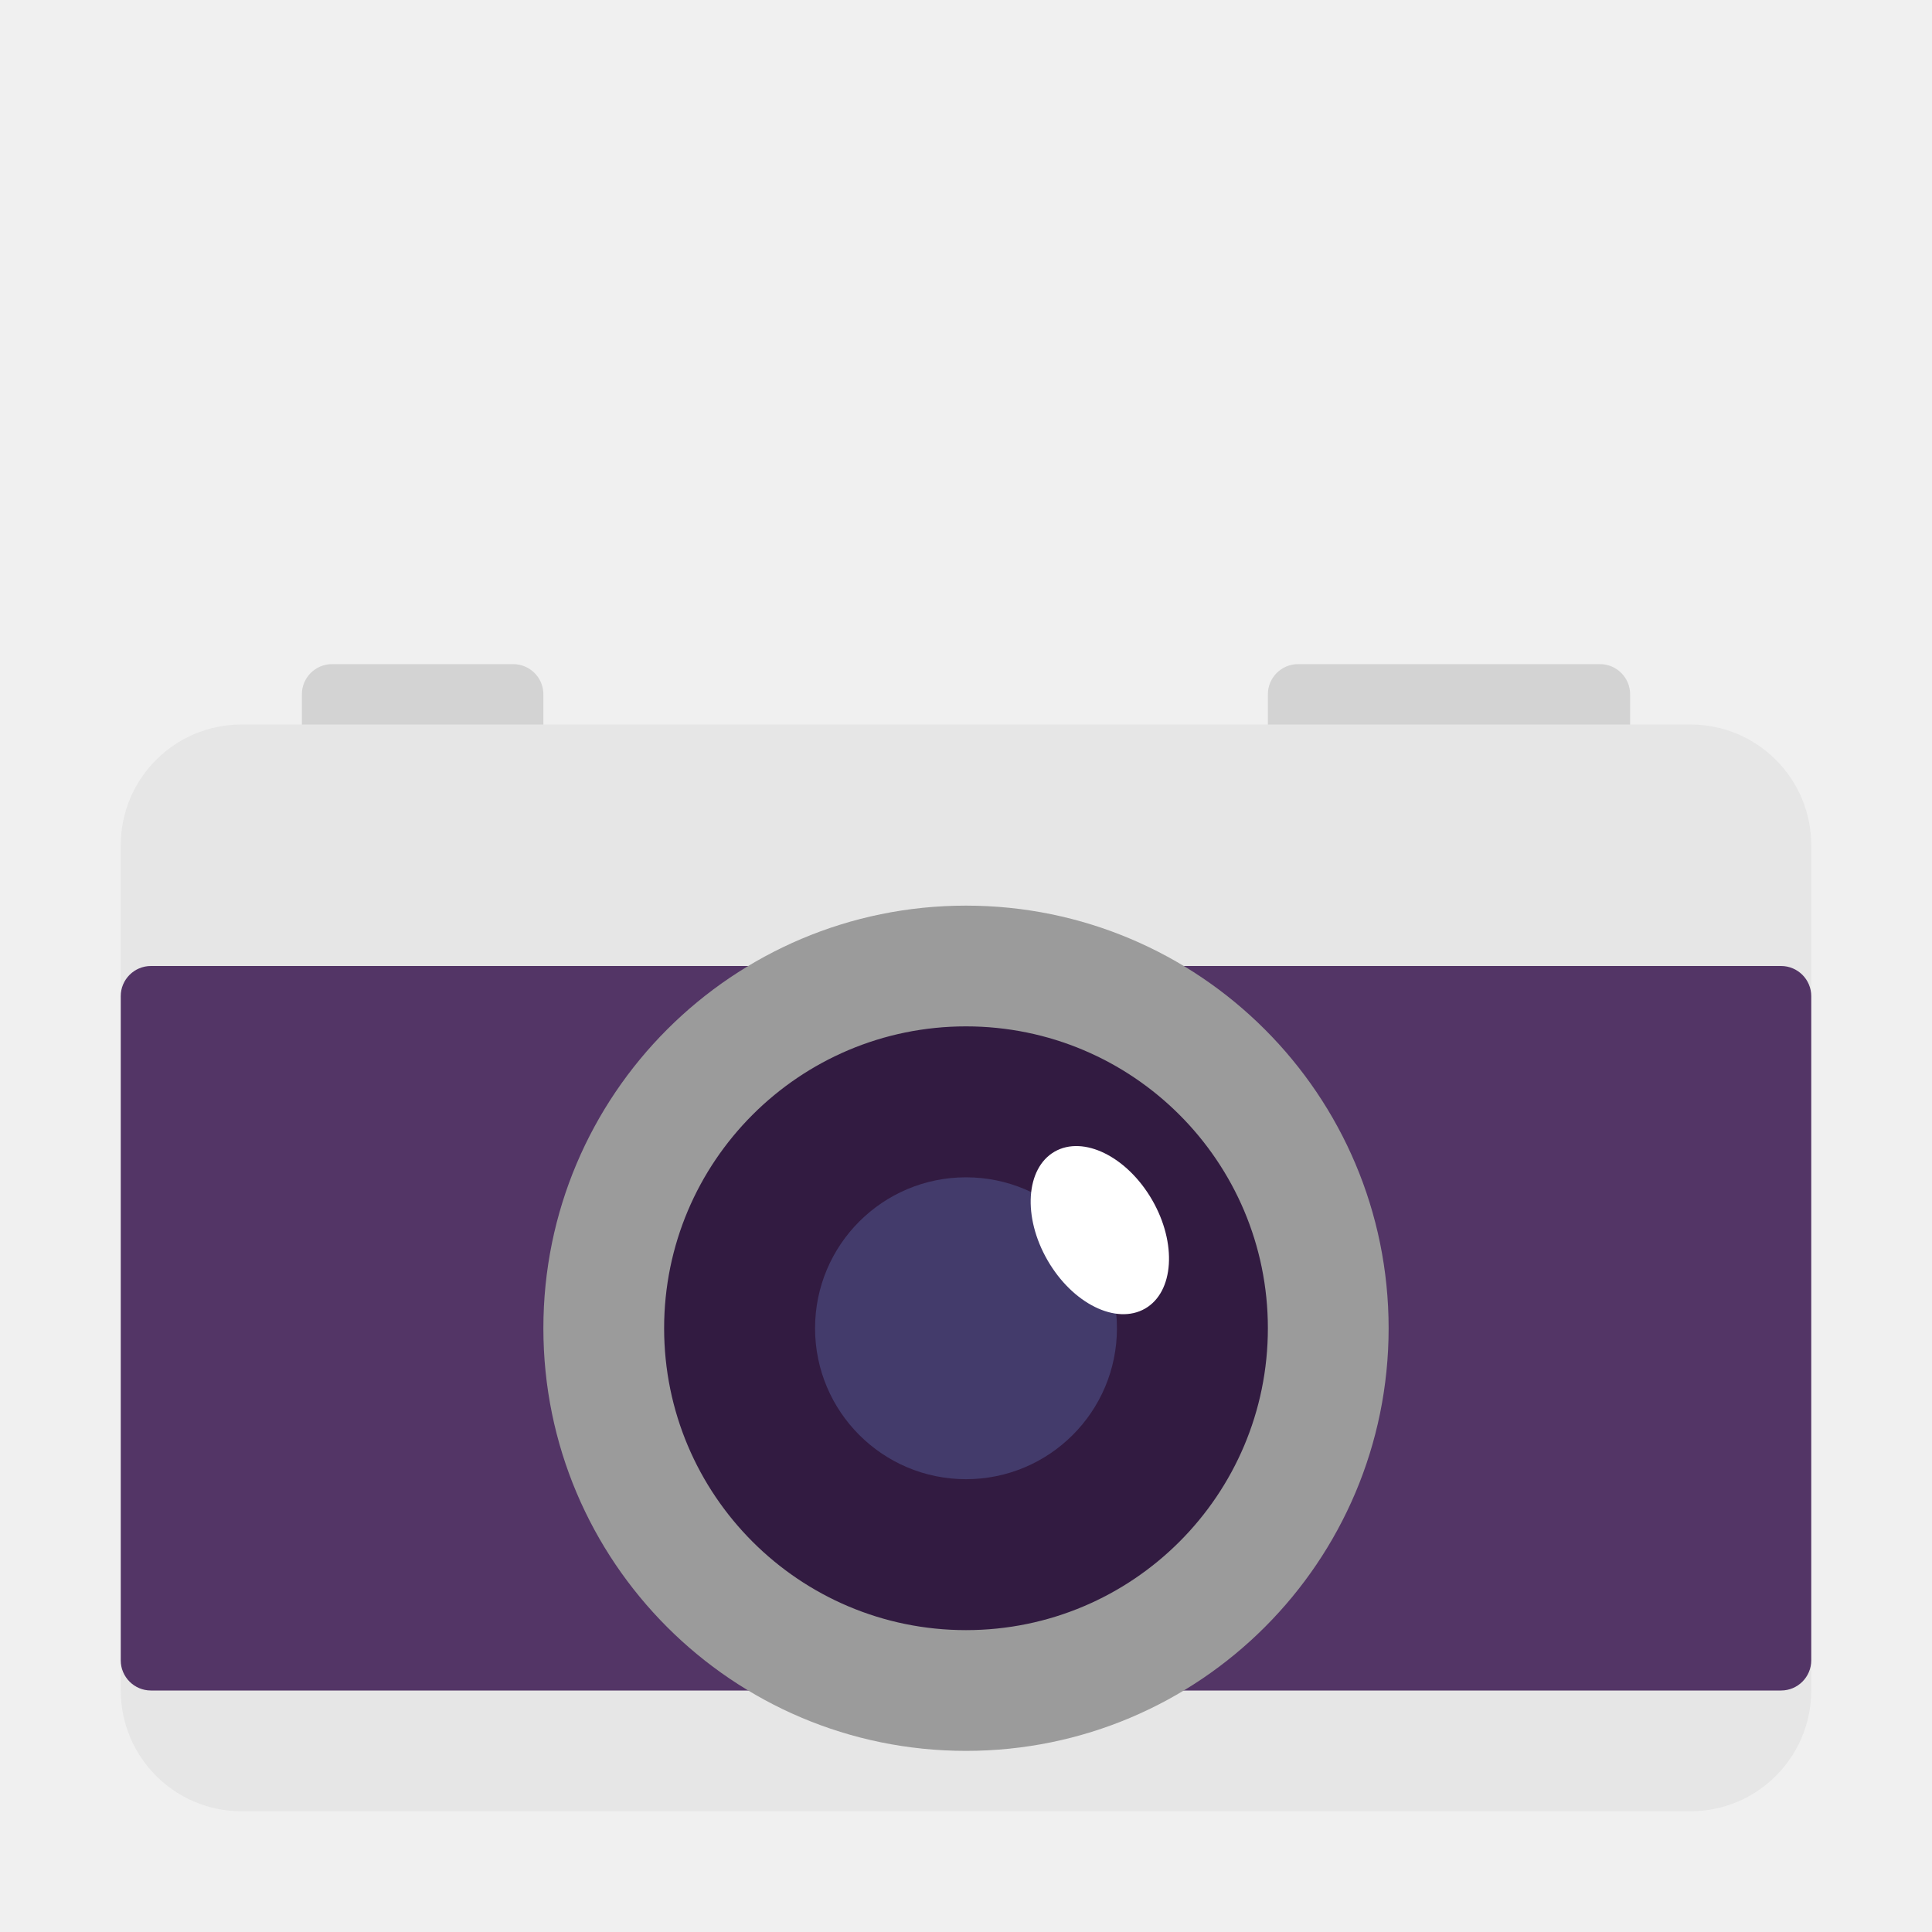
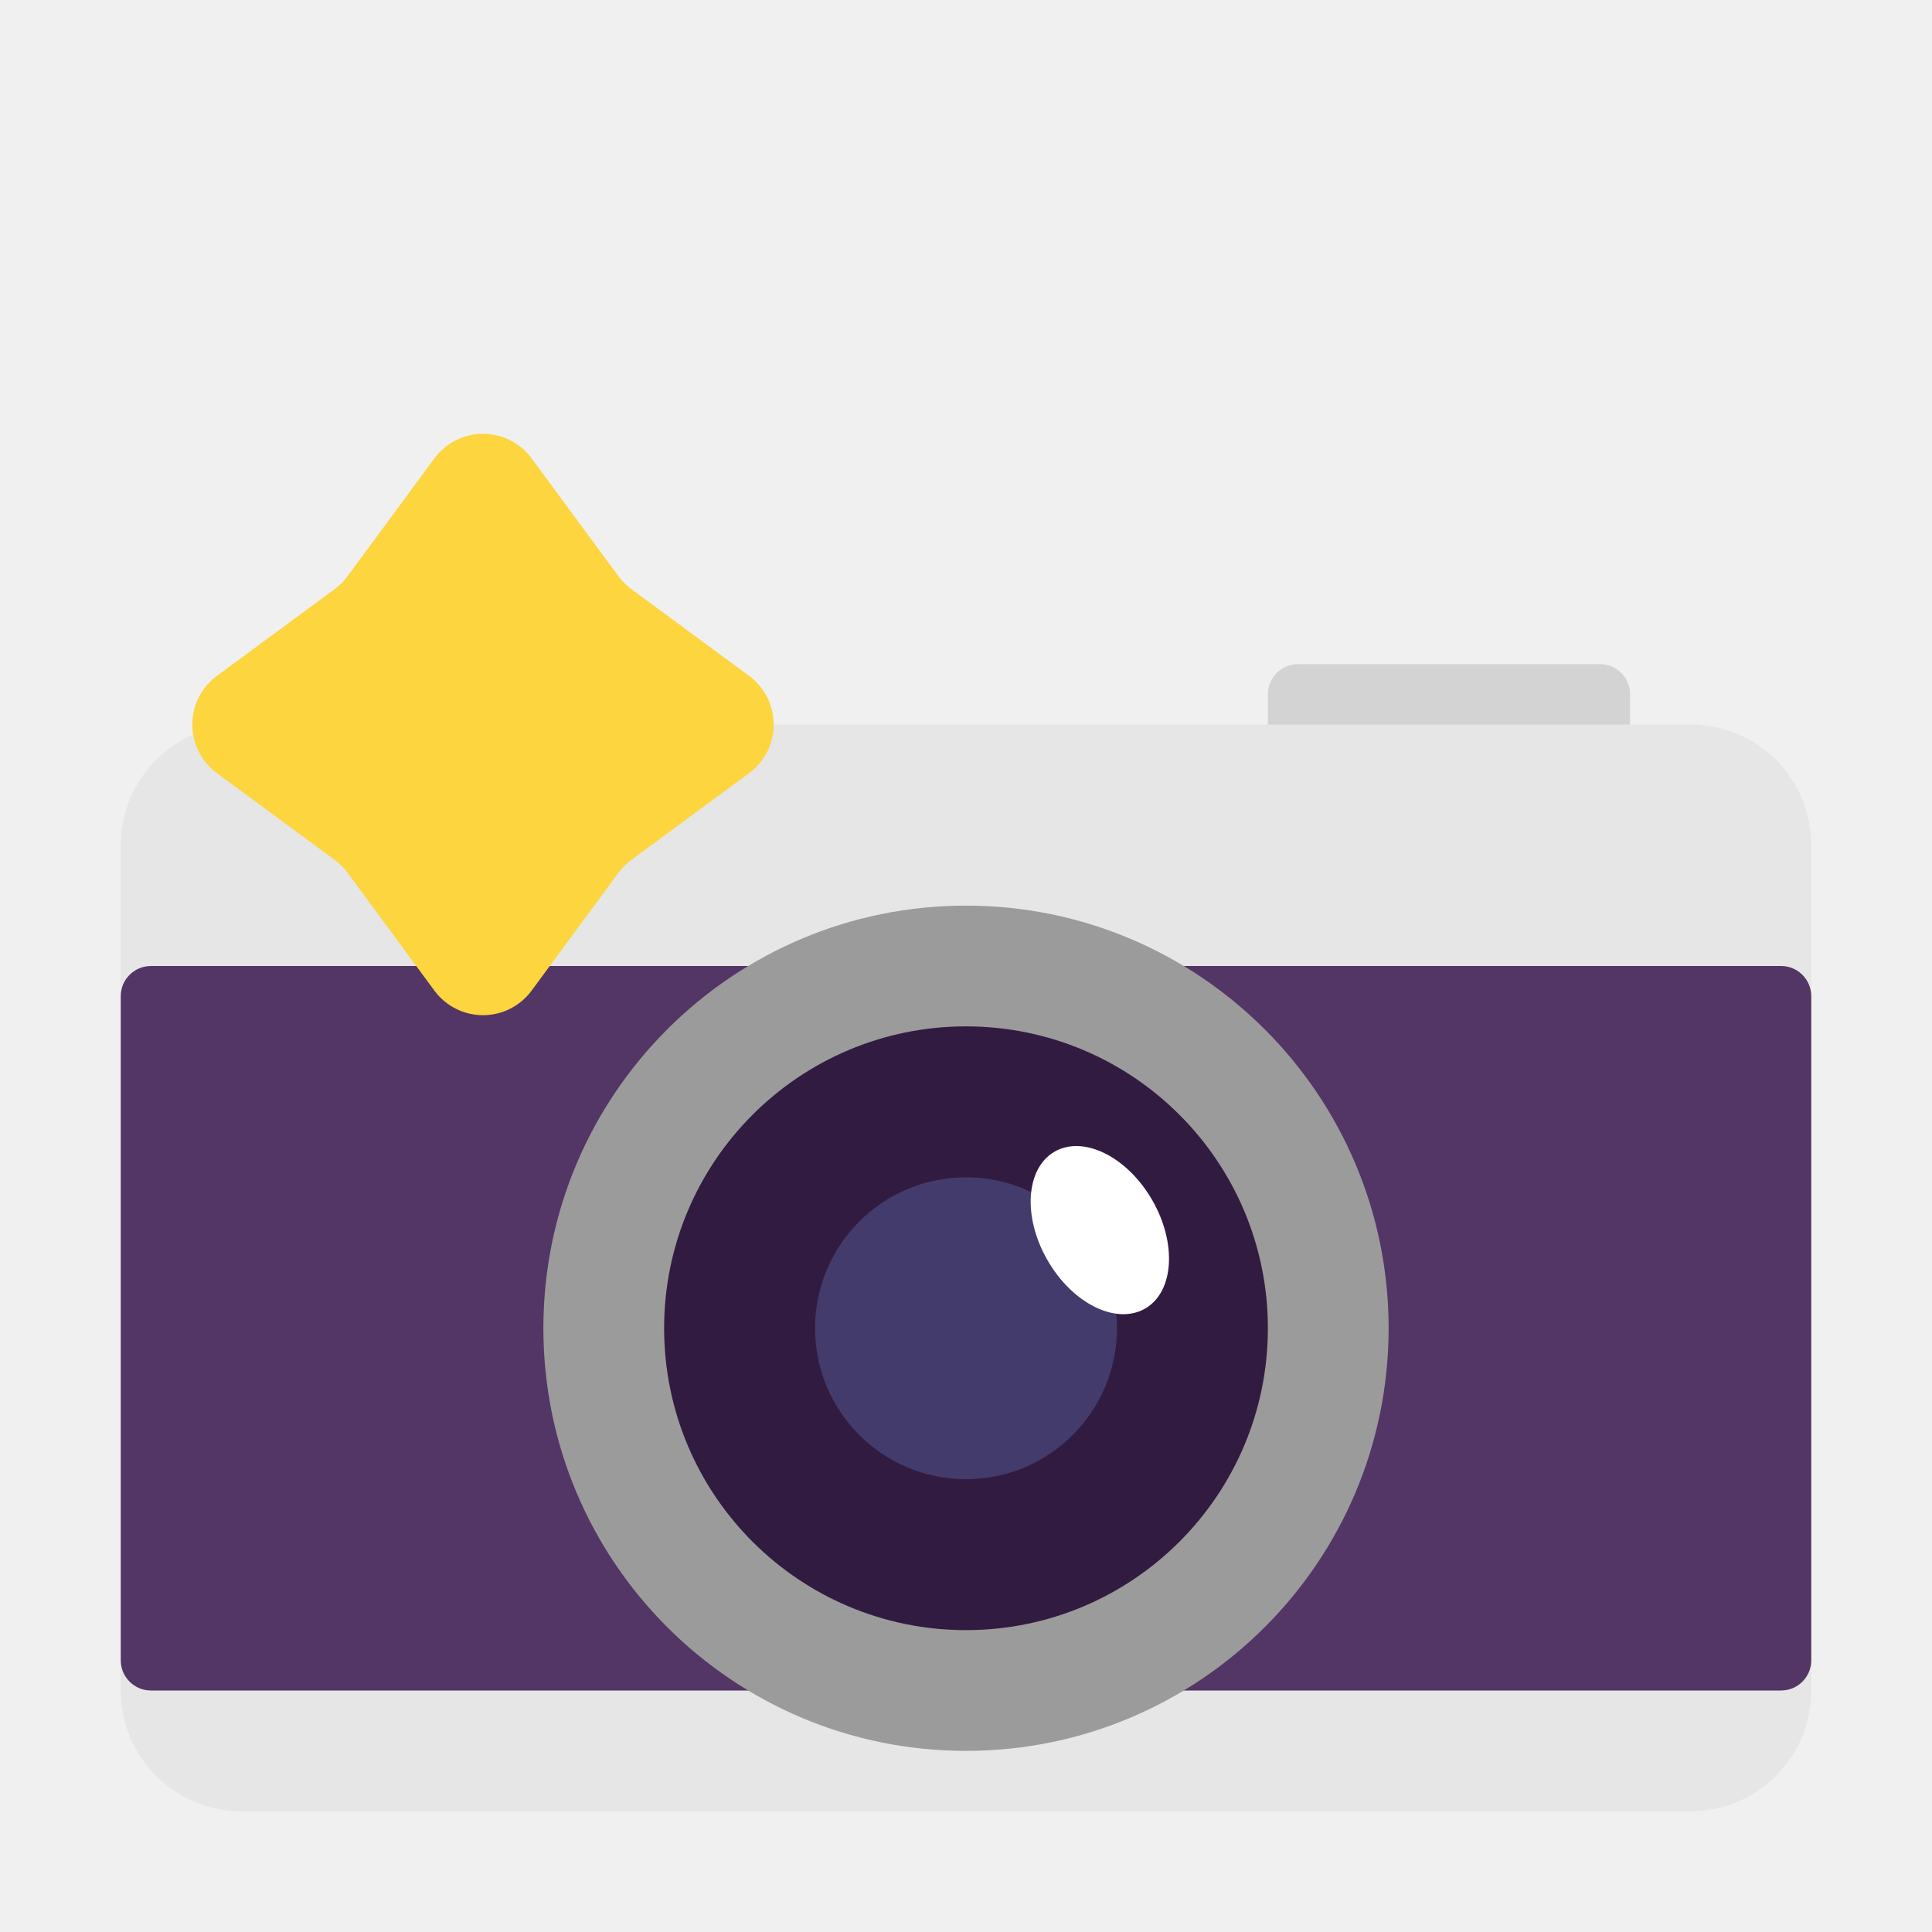
<svg xmlns="http://www.w3.org/2000/svg" viewBox="0 0 32 32" width="64" height="64">
  <g fill="none">
-     <path fill="#d3d3d3" d="M5.5 11a.5.5 0 0 0-.5.5V13h4v-1.5a.5.5 0 0 0-.5-.5zm16 0a.5.5 0 0 0-.5.5V13h6v-1.5a.5.5 0 0 0-.5-.5z" />
-     <path fill="#e6e6e6" d="M2 14a2 2 0 0 1 2-2h24a2 2 0 0 1 2 2v2.5L28 22l2 5.5v.5a2 2 0 0 1-2 2H4a2 2 0 0 1-2-2v-.5L3.5 22L2 16.5z" />
+     <path fill="#d3d3d3" d="M21.5 11a.5.5 0 0 0-.5.5V13h6v-1.5a.5.5 0 0 0-.5-.5z" />
+     <path fill="#e6e6e6" d="M2 14a2 2 0 0 1 2-2h24a2 2 0 0 1 2 2v2.5L28 22l2 5.5v.5a2 2 0 0 1-2 2H4a2 2 0 0 1-2-2v-.5L4.5 22L2 16.5z" />
    <path fill="#533566" d="M2 16.5a.5.5 0 0 1 .5-.5h27a.5.5 0 0 1 .5.5v11a.5.5 0 0 1-.5.5h-27a.5.5 0 0 1-.5-.5z" />
    <path fill="#321b41" d="M22 22a6 6 0 1 1-12 0a6 6 0 0 1 12 0" />
    <path fill="#9b9b9b" d="M16 27a5 5 0 1 0 0-10a5 5 0 0 0 0 10m0 2a7 7 0 1 1 0-14a7 7 0 0 1 0 14" />
    <path fill="#433b6b" d="M18.5 22a2.5 2.5 0 1 1-5 0a2.5 2.5 0 0 1 5 0" />
    <path fill="#fff" d="M19.083 19.875c.414.717.362 1.523-.116 1.799c-.479.276-1.202-.082-1.616-.799s-.363-1.523.116-1.8c.478-.275 1.201.082 1.616.8" />
+     <path fill="#fcd53f" d="M7.195 7.592a1 1 0 0 1 1.61 0l1.439 1.953q.09.121.211.211l1.953 1.439a1 1 0 0 1 0 1.61l-1.953 1.439q-.121.09-.211.211l-1.439 1.953a1 1 0 0 1-1.61 0l-1.439-1.953a1 1 0 0 0-.211-.211l-1.953-1.439a1 1 0 0 1 0-1.61l1.953-1.439a1 1 0 0 0 .211-.211z" />
  </g>
</svg>
